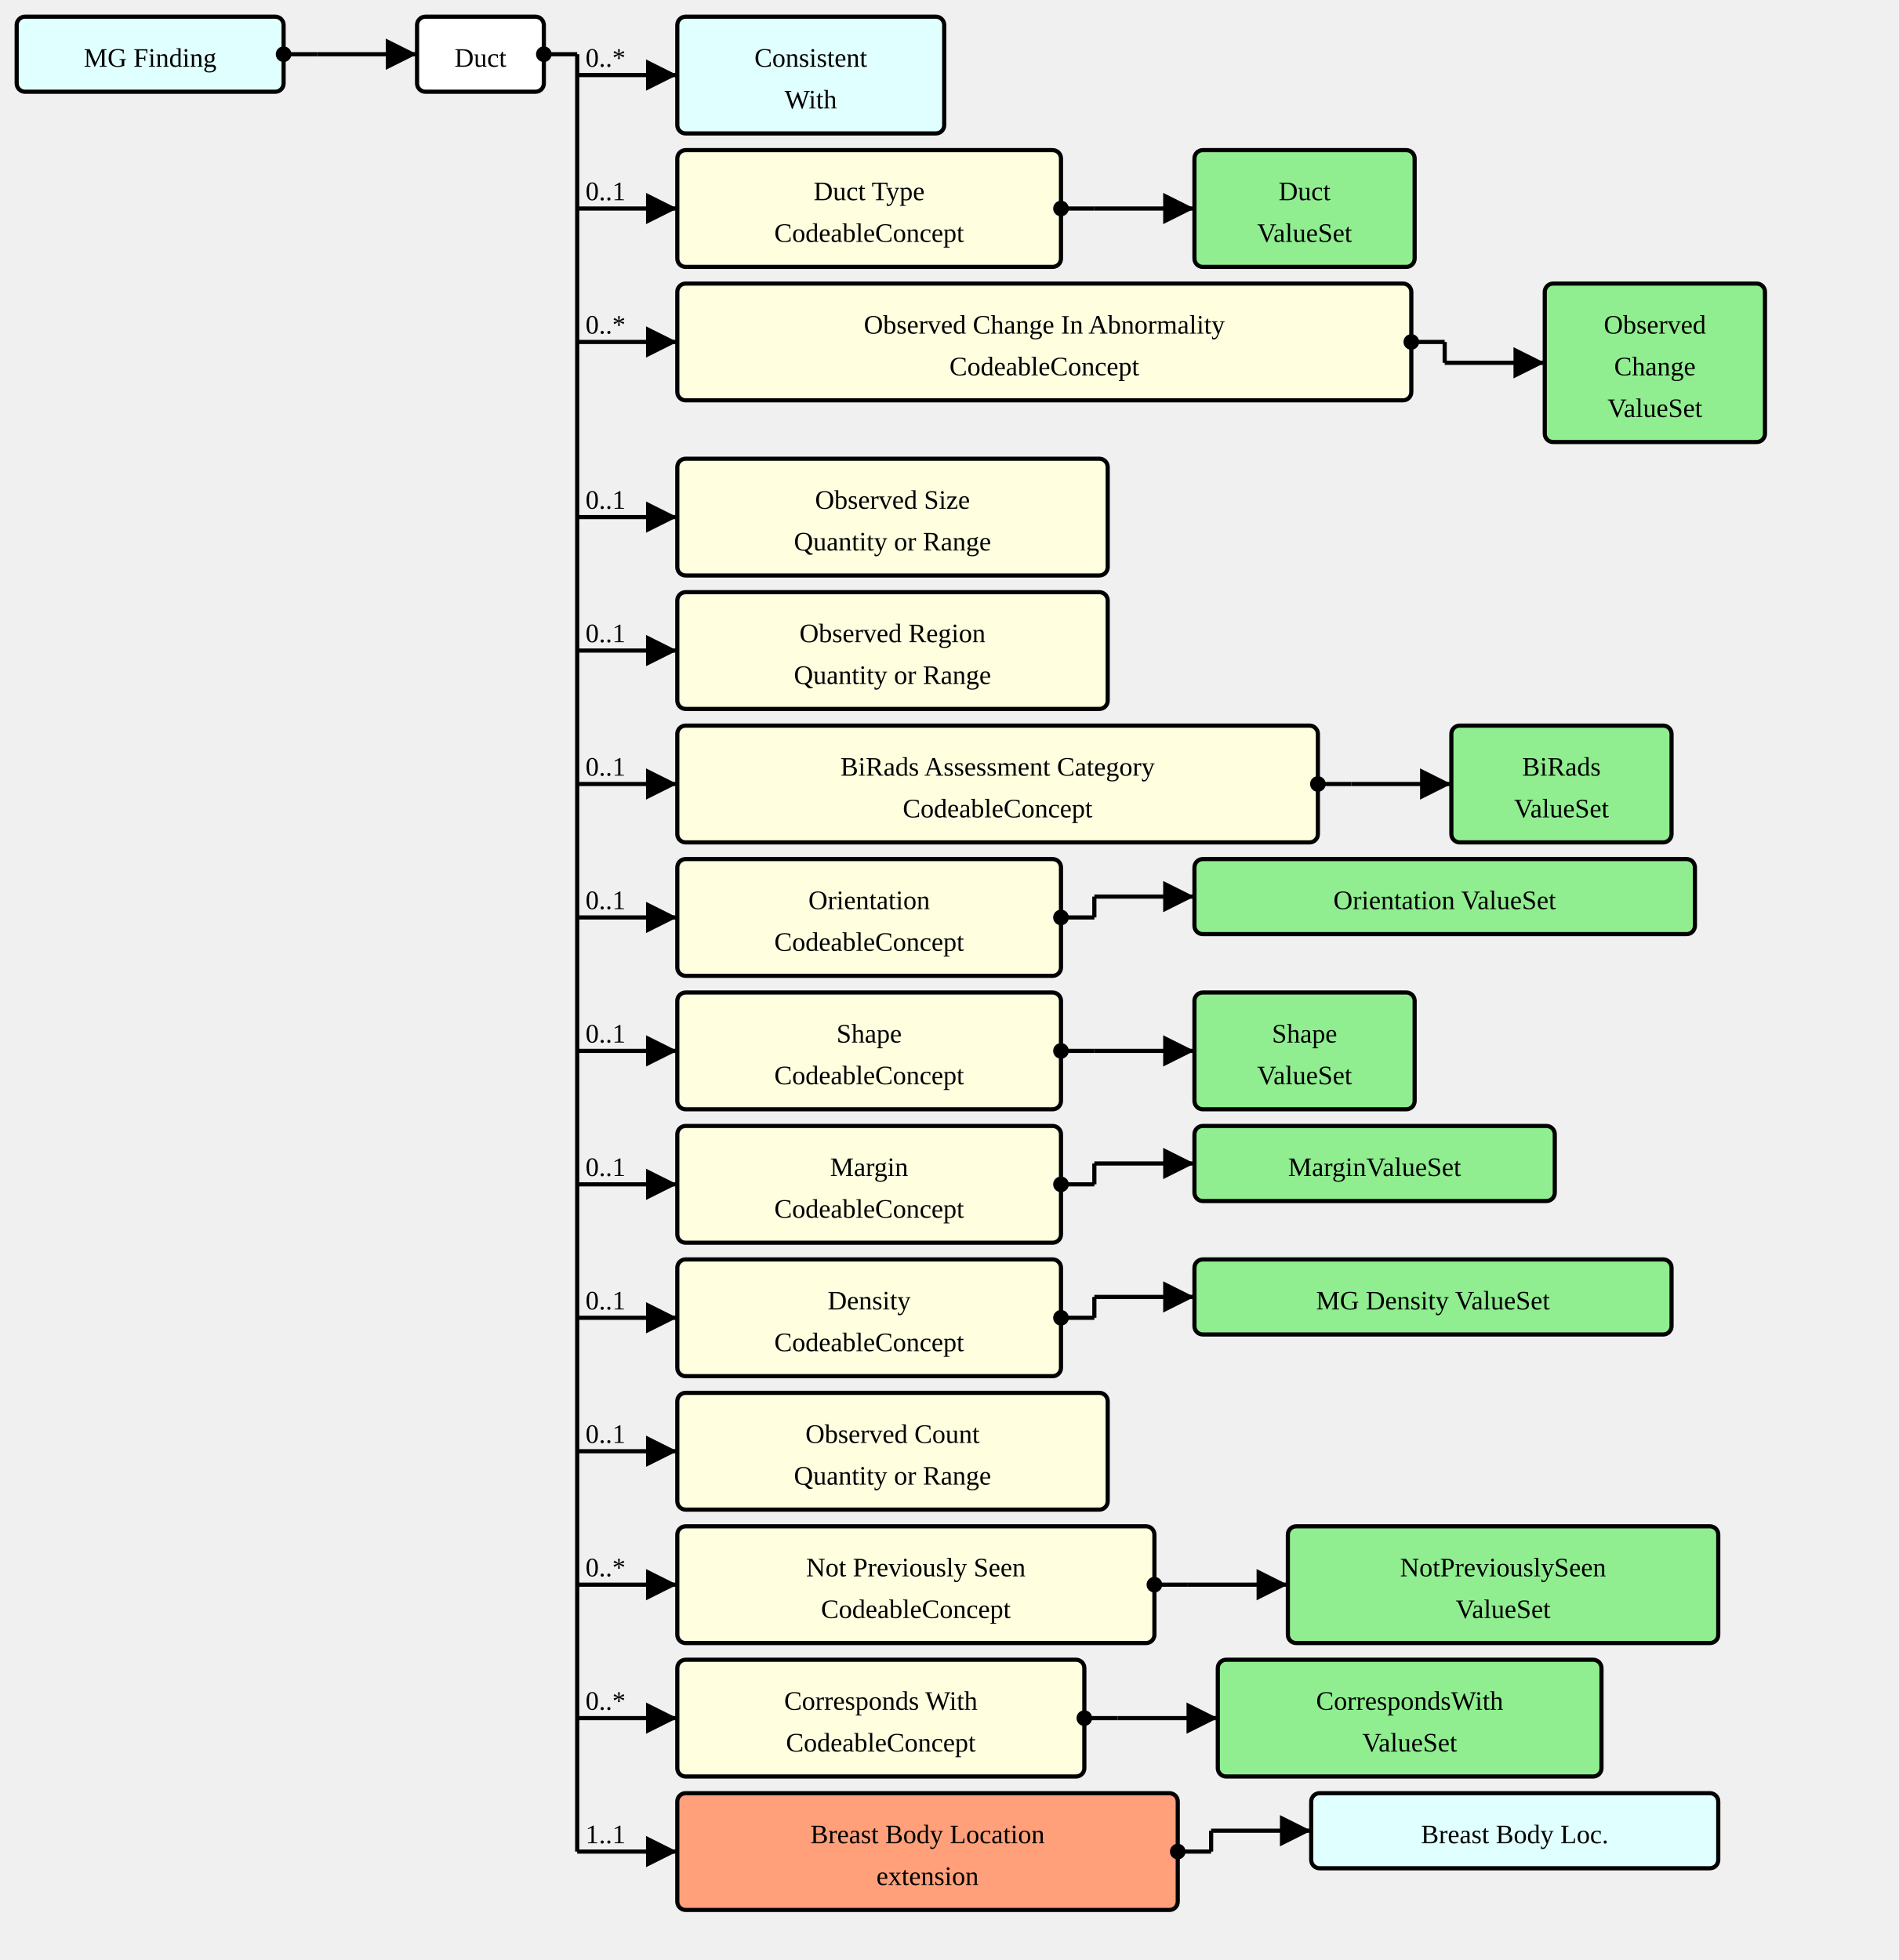
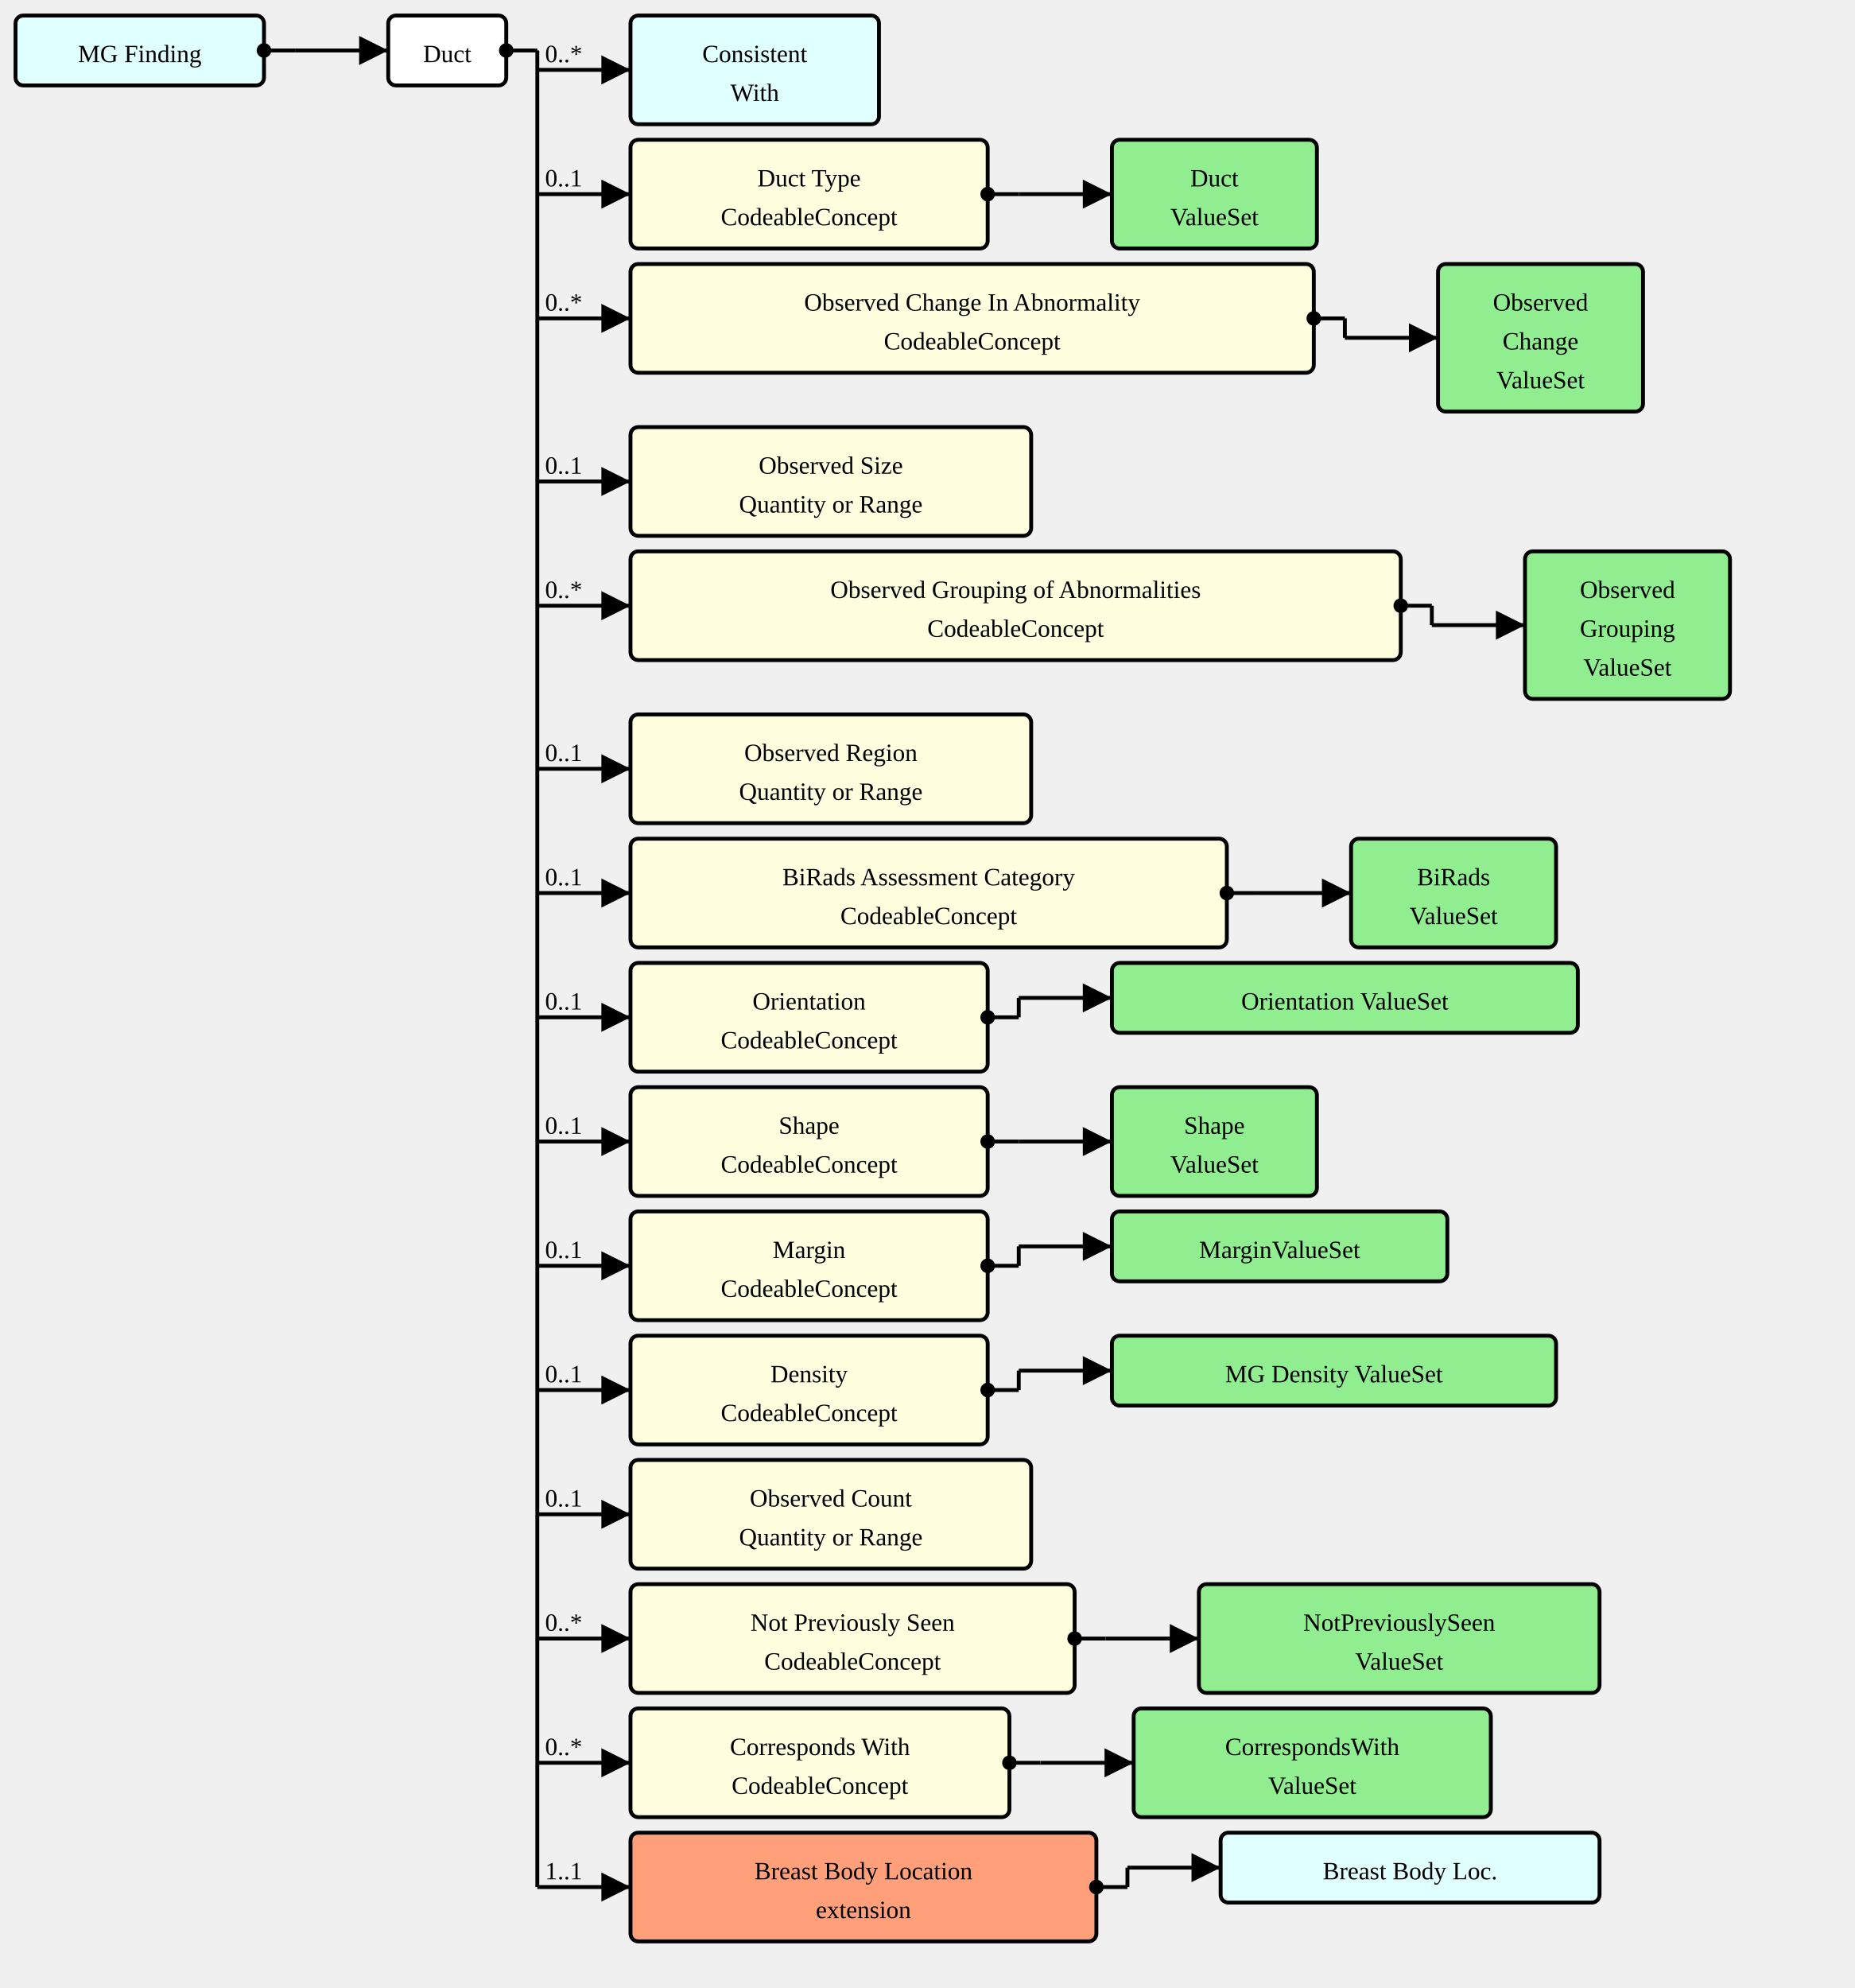
- <svg xmlns="http://www.w3.org/2000/svg" version="1.1" width="853.5" height="881.25">
+ <svg xmlns="http://www.w3.org/2000/svg" version="1.1" width="895.5" height="960">
  <defs>
    <marker id="arrowStart" markerWidth="3.75" markerHeight="3.75" markerUnits="px" refX="1.875" refY="1.875">
      <circle fill="Black" stroke-width="0" cx="1.875" cy="1.875" r="1.875" />
    </marker>
    <marker id="arrowEnd" markerWidth="7.5" markerHeight="7.5" markerUnits="px" refX="7.5" refY="3.75">
      <polygon fill="Black" stroke-width="0" points="0 0 7.5 3.75 0 7.5" />
    </marker>
  </defs>
  <g>
    <g transform="translate(7.5 7.5)">
      <rect fill="LightCyan" stroke="Black" stroke-width="1.875" x="0" y="0" width="120" height="33.75" rx="3.75" ry="3.75" />
      <a href="./StructureDefinition-MGFinding.html" target="_top">
        <text x="60" y="22.5" text-anchor="middle">MG Finding</text>
      </a>
    </g>
    <line stroke="Black" stroke-width="1.875" marker-end="url(#arrowEnd)" x1="142.5" y1="24.375" x2="187.5" y2="24.375" />
    <text x="146.25" y="20.625" text-anchor="left" />
    <line stroke="Black" stroke-width="1.875" marker-start="url(#arrowStart)" x1="127.5" y1="24.375" x2="142.5" y2="24.375" />
    <line stroke="Black" stroke-width="1.875" x1="142.5" y1="24.375" x2="142.5" y2="24.375" />
  </g>
  <g>
    <g transform="translate(187.5 7.5)">
      <rect fill="White" stroke="Black" stroke-width="1.875" x="0" y="0" width="57" height="33.75" rx="3.75" ry="3.75" />
      <text x="28.5" y="22.5" text-anchor="middle">Duct</text>
    </g>
    <line stroke="Black" stroke-width="1.875" marker-end="url(#arrowEnd)" x1="259.5" y1="33.75" x2="304.5" y2="33.75" />
    <text x="263.25" y="30" text-anchor="left">0..*</text>
    <line stroke="Black" stroke-width="1.875" marker-end="url(#arrowEnd)" x1="259.5" y1="93.75" x2="304.5" y2="93.75" />
    <text x="263.25" y="90" text-anchor="left">0..1</text>
    <line stroke="Black" stroke-width="1.875" marker-end="url(#arrowEnd)" x1="259.5" y1="153.75" x2="304.5" y2="153.75" />
    <text x="263.25" y="150" text-anchor="left">0..*</text>
    <line stroke="Black" stroke-width="1.875" marker-end="url(#arrowEnd)" x1="259.5" y1="232.5" x2="304.5" y2="232.5" />
    <text x="263.25" y="228.75" text-anchor="left">0..1</text>
    <line stroke="Black" stroke-width="1.875" marker-end="url(#arrowEnd)" x1="259.5" y1="292.5" x2="304.5" y2="292.5" />
-     <text x="263.25" y="288.75" text-anchor="left">0..1</text>
-     <line stroke="Black" stroke-width="1.875" marker-end="url(#arrowEnd)" x1="259.5" y1="352.5" x2="304.5" y2="352.5" />
-     <text x="263.25" y="348.75" text-anchor="left">0..1</text>
-     <line stroke="Black" stroke-width="1.875" marker-end="url(#arrowEnd)" x1="259.5" y1="412.5" x2="304.5" y2="412.5" />
-     <text x="263.25" y="408.75" text-anchor="left">0..1</text>
-     <line stroke="Black" stroke-width="1.875" marker-end="url(#arrowEnd)" x1="259.5" y1="472.5" x2="304.5" y2="472.5" />
-     <text x="263.25" y="468.75" text-anchor="left">0..1</text>
-     <line stroke="Black" stroke-width="1.875" marker-end="url(#arrowEnd)" x1="259.5" y1="532.5" x2="304.5" y2="532.5" />
-     <text x="263.25" y="528.75" text-anchor="left">0..1</text>
-     <line stroke="Black" stroke-width="1.875" marker-end="url(#arrowEnd)" x1="259.5" y1="592.5" x2="304.5" y2="592.5" />
-     <text x="263.25" y="588.75" text-anchor="left">0..1</text>
-     <line stroke="Black" stroke-width="1.875" marker-end="url(#arrowEnd)" x1="259.5" y1="652.5" x2="304.5" y2="652.5" />
-     <text x="263.25" y="648.75" text-anchor="left">0..1</text>
-     <line stroke="Black" stroke-width="1.875" marker-end="url(#arrowEnd)" x1="259.5" y1="712.5" x2="304.5" y2="712.5" />
-     <text x="263.25" y="708.75" text-anchor="left">0..*</text>
-     <line stroke="Black" stroke-width="1.875" marker-end="url(#arrowEnd)" x1="259.5" y1="772.5" x2="304.5" y2="772.5" />
-     <text x="263.25" y="768.75" text-anchor="left">0..*</text>
-     <line stroke="Black" stroke-width="1.875" marker-end="url(#arrowEnd)" x1="259.5" y1="832.5" x2="304.5" y2="832.5" />
-     <text x="263.25" y="828.75" text-anchor="left">1..1</text>
+     <text x="263.25" y="288.75" text-anchor="left">0..*</text>
+     <line stroke="Black" stroke-width="1.875" marker-end="url(#arrowEnd)" x1="259.5" y1="371.25" x2="304.5" y2="371.25" />
+     <text x="263.25" y="367.5" text-anchor="left">0..1</text>
+     <line stroke="Black" stroke-width="1.875" marker-end="url(#arrowEnd)" x1="259.5" y1="431.25" x2="304.5" y2="431.25" />
+     <text x="263.25" y="427.5" text-anchor="left">0..1</text>
+     <line stroke="Black" stroke-width="1.875" marker-end="url(#arrowEnd)" x1="259.5" y1="491.25" x2="304.5" y2="491.25" />
+     <text x="263.25" y="487.5" text-anchor="left">0..1</text>
+     <line stroke="Black" stroke-width="1.875" marker-end="url(#arrowEnd)" x1="259.5" y1="551.25" x2="304.5" y2="551.25" />
+     <text x="263.25" y="547.5" text-anchor="left">0..1</text>
+     <line stroke="Black" stroke-width="1.875" marker-end="url(#arrowEnd)" x1="259.5" y1="611.25" x2="304.5" y2="611.25" />
+     <text x="263.25" y="607.5" text-anchor="left">0..1</text>
+     <line stroke="Black" stroke-width="1.875" marker-end="url(#arrowEnd)" x1="259.5" y1="671.25" x2="304.5" y2="671.25" />
+     <text x="263.25" y="667.5" text-anchor="left">0..1</text>
+     <line stroke="Black" stroke-width="1.875" marker-end="url(#arrowEnd)" x1="259.5" y1="731.25" x2="304.5" y2="731.25" />
+     <text x="263.25" y="727.5" text-anchor="left">0..1</text>
+     <line stroke="Black" stroke-width="1.875" marker-end="url(#arrowEnd)" x1="259.5" y1="791.25" x2="304.5" y2="791.25" />
+     <text x="263.25" y="787.5" text-anchor="left">0..*</text>
+     <line stroke="Black" stroke-width="1.875" marker-end="url(#arrowEnd)" x1="259.5" y1="851.25" x2="304.5" y2="851.25" />
+     <text x="263.25" y="847.5" text-anchor="left">0..*</text>
+     <line stroke="Black" stroke-width="1.875" marker-end="url(#arrowEnd)" x1="259.5" y1="911.25" x2="304.5" y2="911.25" />
+     <text x="263.25" y="907.5" text-anchor="left">1..1</text>
    <line stroke="Black" stroke-width="1.875" marker-start="url(#arrowStart)" x1="244.5" y1="24.375" x2="259.5" y2="24.375" />
-     <line stroke="Black" stroke-width="1.875" x1="259.5" y1="24.375" x2="259.5" y2="832.5" />
+     <line stroke="Black" stroke-width="1.875" x1="259.5" y1="24.375" x2="259.5" y2="911.25" />
  </g>
  <g>
    <g transform="translate(304.5 7.5)">
      <rect fill="LightCyan" stroke="Black" stroke-width="1.875" x="0" y="0" width="120" height="52.5" rx="3.75" ry="3.75" />
      <a href="./StructureDefinition-ConsistentWith.html" target="_top">
        <text x="60" y="22.5" text-anchor="middle">Consistent</text>
      </a>
      <a href="./StructureDefinition-ConsistentWith.html" target="_top">
        <text x="60" y="41.25" text-anchor="middle">With</text>
      </a>
    </g>
  </g>
  <g>
    <g transform="translate(304.5 67.5)">
      <a href="StructureDefinition-AbnormalityDuct-definitions.html#Observation.component:ductType" target="_top">
        <rect fill="LightYellow" stroke="Black" stroke-width="1.875" x="0" y="0" width="172.5" height="52.5" rx="3.75" ry="3.75" />
      </a>
      <a href="StructureDefinition-AbnormalityDuct-definitions.html#Observation.component:ductType" target="_top">
        <text x="86.25" y="22.5" text-anchor="middle">Duct Type</text>
      </a>
      <a href="StructureDefinition-AbnormalityDuct-definitions.html#Observation.component:ductType" target="_top">
        <text x="86.25" y="41.25" text-anchor="middle">CodeableConcept</text>
      </a>
    </g>
    <line stroke="Black" stroke-width="1.875" marker-end="url(#arrowEnd)" x1="492" y1="93.75" x2="537" y2="93.75" />
    <line stroke="Black" stroke-width="1.875" marker-start="url(#arrowStart)" x1="477" y1="93.75" x2="492" y2="93.75" />
    <line stroke="Black" stroke-width="1.875" x1="492" y1="93.75" x2="492" y2="93.75" />
  </g>
  <g>
    <g transform="translate(537 67.5)">
      <rect fill="LightGreen" stroke="Black" stroke-width="1.875" x="0" y="0" width="99" height="52.5" rx="3.75" ry="3.75" />
      <a href="./ValueSet-AbnormalityDuctTypeVS.html" target="_top">
        <text x="49.5" y="22.5" text-anchor="middle">Duct</text>
      </a>
      <a href="./ValueSet-AbnormalityDuctTypeVS.html" target="_top">
        <text x="49.5" y="41.25" text-anchor="middle">ValueSet</text>
      </a>
    </g>
  </g>
  <g>
    <g transform="translate(304.5 127.5)">
      <a href="StructureDefinition-AbnormalityDuct-definitions.html#Observation.component:observedChanges" target="_top">
        <rect fill="LightYellow" stroke="Black" stroke-width="1.875" x="0" y="0" width="330" height="52.5" rx="3.75" ry="3.75" />
      </a>
      <a href="StructureDefinition-AbnormalityDuct-definitions.html#Observation.component:observedChanges" target="_top">
        <text x="165" y="22.5" text-anchor="middle">Observed Change In Abnormality</text>
      </a>
      <a href="StructureDefinition-AbnormalityDuct-definitions.html#Observation.component:observedChanges" target="_top">
        <text x="165" y="41.25" text-anchor="middle">CodeableConcept</text>
      </a>
    </g>
    <line stroke="Black" stroke-width="1.875" marker-end="url(#arrowEnd)" x1="649.5" y1="163.125" x2="694.5" y2="163.125" />
    <line stroke="Black" stroke-width="1.875" marker-start="url(#arrowStart)" x1="634.5" y1="153.75" x2="649.5" y2="153.75" />
    <line stroke="Black" stroke-width="1.875" x1="649.5" y1="153.75" x2="649.5" y2="163.125" />
  </g>
  <g>
    <g transform="translate(694.5 127.5)">
      <rect fill="LightGreen" stroke="Black" stroke-width="1.875" x="0" y="0" width="99" height="71.25" rx="3.75" ry="3.75" />
      <a href="./ValueSet-ObservedChangesVS.html" target="_top">
        <text x="49.5" y="22.5" text-anchor="middle">Observed</text>
      </a>
      <a href="./ValueSet-ObservedChangesVS.html" target="_top">
        <text x="49.5" y="41.25" text-anchor="middle">Change</text>
      </a>
      <a href="./ValueSet-ObservedChangesVS.html" target="_top">
        <text x="49.5" y="60" text-anchor="middle">ValueSet</text>
      </a>
    </g>
  </g>
  <g>
    <g transform="translate(304.5 206.25)">
      <a href="StructureDefinition-AbnormalityDuct-definitions.html#Observation.component:observedSize" target="_top">
        <rect fill="LightYellow" stroke="Black" stroke-width="1.875" x="0" y="0" width="193.5" height="52.5" rx="3.75" ry="3.75" />
      </a>
      <a href="StructureDefinition-AbnormalityDuct-definitions.html#Observation.component:observedSize" target="_top">
        <text x="96.75" y="22.5" text-anchor="middle">Observed Size</text>
      </a>
      <a href="StructureDefinition-AbnormalityDuct-definitions.html#Observation.component:observedSize" target="_top">
        <text x="96.75" y="41.25" text-anchor="middle">Quantity or Range</text>
      </a>
    </g>
  </g>
  <g>
    <g transform="translate(304.5 266.25)">
+       <a href="StructureDefinition-AbnormalityDuct-definitions.html#Observation.component:observedGrouping" target="_top">
+         <rect fill="LightYellow" stroke="Black" stroke-width="1.875" x="0" y="0" width="372" height="52.5" rx="3.75" ry="3.75" />
+       </a>
+       <a href="StructureDefinition-AbnormalityDuct-definitions.html#Observation.component:observedGrouping" target="_top">
+         <text x="186" y="22.5" text-anchor="middle">Observed Grouping of Abnormalities</text>
+       </a>
+       <a href="StructureDefinition-AbnormalityDuct-definitions.html#Observation.component:observedGrouping" target="_top">
+         <text x="186" y="41.25" text-anchor="middle">CodeableConcept</text>
+       </a>
+     </g>
+     <line stroke="Black" stroke-width="1.875" marker-end="url(#arrowEnd)" x1="691.5" y1="301.875" x2="736.5" y2="301.875" />
+     <line stroke="Black" stroke-width="1.875" marker-start="url(#arrowStart)" x1="676.5" y1="292.5" x2="691.5" y2="292.5" />
+     <line stroke="Black" stroke-width="1.875" x1="691.5" y1="292.5" x2="691.5" y2="301.875" />
+   </g>
+   <g>
+     <g transform="translate(736.5 266.25)">
+       <rect fill="LightGreen" stroke="Black" stroke-width="1.875" x="0" y="0" width="99" height="71.25" rx="3.75" ry="3.75" />
+       <a href="./ValueSet-ObservedGroupingVS.html" target="_top">
+         <text x="49.5" y="22.5" text-anchor="middle">Observed</text>
+       </a>
+       <a href="./ValueSet-ObservedGroupingVS.html" target="_top">
+         <text x="49.5" y="41.25" text-anchor="middle">Grouping</text>
+       </a>
+       <a href="./ValueSet-ObservedGroupingVS.html" target="_top">
+         <text x="49.5" y="60" text-anchor="middle">ValueSet</text>
+       </a>
+     </g>
+   </g>
+   <g>
+     <g transform="translate(304.5 345)">
      <a href="StructureDefinition-AbnormalityDuct-definitions.html#Observation.component:observedRegion" target="_top">
        <rect fill="LightYellow" stroke="Black" stroke-width="1.875" x="0" y="0" width="193.5" height="52.5" rx="3.75" ry="3.75" />
      </a>
      <a href="StructureDefinition-AbnormalityDuct-definitions.html#Observation.component:observedRegion" target="_top">
        <text x="96.75" y="22.5" text-anchor="middle">Observed Region</text>
      </a>
      <a href="StructureDefinition-AbnormalityDuct-definitions.html#Observation.component:observedRegion" target="_top">
        <text x="96.75" y="41.25" text-anchor="middle">Quantity or Range</text>
      </a>
    </g>
  </g>
  <g>
-     <g transform="translate(304.5 326.25)">
+     <g transform="translate(304.5 405)">
      <a href="StructureDefinition-AbnormalityDuct-definitions.html#Observation.component:biRadsAssessmentCategory" target="_top">
        <rect fill="LightYellow" stroke="Black" stroke-width="1.875" x="0" y="0" width="288" height="52.5" rx="3.75" ry="3.75" />
      </a>
      <a href="StructureDefinition-AbnormalityDuct-definitions.html#Observation.component:biRadsAssessmentCategory" target="_top">
        <text x="144" y="22.5" text-anchor="middle">BiRads Assessment Category</text>
      </a>
      <a href="StructureDefinition-AbnormalityDuct-definitions.html#Observation.component:biRadsAssessmentCategory" target="_top">
        <text x="144" y="41.25" text-anchor="middle">CodeableConcept</text>
      </a>
    </g>
-     <line stroke="Black" stroke-width="1.875" marker-end="url(#arrowEnd)" x1="607.5" y1="352.5" x2="652.5" y2="352.5" />
-     <line stroke="Black" stroke-width="1.875" marker-start="url(#arrowStart)" x1="592.5" y1="352.5" x2="607.5" y2="352.5" />
-     <line stroke="Black" stroke-width="1.875" x1="607.5" y1="352.5" x2="607.5" y2="352.5" />
-   </g>
-   <g>
-     <g transform="translate(652.5 326.25)">
+     <line stroke="Black" stroke-width="1.875" marker-end="url(#arrowEnd)" x1="607.5" y1="431.25" x2="652.5" y2="431.25" />
+     <line stroke="Black" stroke-width="1.875" marker-start="url(#arrowStart)" x1="592.5" y1="431.25" x2="607.5" y2="431.25" />
+     <line stroke="Black" stroke-width="1.875" x1="607.5" y1="431.25" x2="607.5" y2="431.25" />
+   </g>
+   <g>
+     <g transform="translate(652.5 405)">
      <rect fill="LightGreen" stroke="Black" stroke-width="1.875" x="0" y="0" width="99" height="52.5" rx="3.75" ry="3.75" />
      <a href="./ValueSet-BiRadsAssessmentCategoriesVS.html" target="_top">
        <text x="49.5" y="22.5" text-anchor="middle">BiRads</text>
      </a>
      <a href="./ValueSet-BiRadsAssessmentCategoriesVS.html" target="_top">
        <text x="49.5" y="41.25" text-anchor="middle">ValueSet</text>
      </a>
    </g>
  </g>
  <g>
-     <g transform="translate(304.5 386.25)">
+     <g transform="translate(304.5 465)">
      <a href="StructureDefinition-AbnormalityDuct-definitions.html#Observation.component:orientation" target="_top">
        <rect fill="LightYellow" stroke="Black" stroke-width="1.875" x="0" y="0" width="172.5" height="52.5" rx="3.75" ry="3.75" />
      </a>
      <a href="StructureDefinition-AbnormalityDuct-definitions.html#Observation.component:orientation" target="_top">
        <text x="86.25" y="22.5" text-anchor="middle">Orientation</text>
      </a>
      <a href="StructureDefinition-AbnormalityDuct-definitions.html#Observation.component:orientation" target="_top">
        <text x="86.25" y="41.25" text-anchor="middle">CodeableConcept</text>
      </a>
    </g>
-     <line stroke="Black" stroke-width="1.875" marker-end="url(#arrowEnd)" x1="492" y1="403.125" x2="537" y2="403.125" />
-     <line stroke="Black" stroke-width="1.875" marker-start="url(#arrowStart)" x1="477" y1="412.5" x2="492" y2="412.5" />
-     <line stroke="Black" stroke-width="1.875" x1="492" y1="403.125" x2="492" y2="412.5" />
-   </g>
-   <g>
-     <g transform="translate(537 386.25)">
+     <line stroke="Black" stroke-width="1.875" marker-end="url(#arrowEnd)" x1="492" y1="481.875" x2="537" y2="481.875" />
+     <line stroke="Black" stroke-width="1.875" marker-start="url(#arrowStart)" x1="477" y1="491.25" x2="492" y2="491.25" />
+     <line stroke="Black" stroke-width="1.875" x1="492" y1="481.875" x2="492" y2="491.25" />
+   </g>
+   <g>
+     <g transform="translate(537 465)">
      <rect fill="LightGreen" stroke="Black" stroke-width="1.875" x="0" y="0" width="225" height="33.75" rx="3.75" ry="3.75" />
      <a href="./ValueSet-OrientationVS.html" target="_top">
        <text x="112.5" y="22.5" text-anchor="middle">Orientation ValueSet</text>
      </a>
    </g>
  </g>
  <g>
-     <g transform="translate(304.5 446.25)">
+     <g transform="translate(304.5 525)">
      <a href="StructureDefinition-AbnormalityDuct-definitions.html#Observation.component:shape" target="_top">
        <rect fill="LightYellow" stroke="Black" stroke-width="1.875" x="0" y="0" width="172.5" height="52.5" rx="3.75" ry="3.75" />
      </a>
      <a href="StructureDefinition-AbnormalityDuct-definitions.html#Observation.component:shape" target="_top">
        <text x="86.25" y="22.5" text-anchor="middle">Shape</text>
      </a>
      <a href="StructureDefinition-AbnormalityDuct-definitions.html#Observation.component:shape" target="_top">
        <text x="86.25" y="41.25" text-anchor="middle">CodeableConcept</text>
      </a>
    </g>
-     <line stroke="Black" stroke-width="1.875" marker-end="url(#arrowEnd)" x1="492" y1="472.5" x2="537" y2="472.5" />
-     <line stroke="Black" stroke-width="1.875" marker-start="url(#arrowStart)" x1="477" y1="472.5" x2="492" y2="472.5" />
-     <line stroke="Black" stroke-width="1.875" x1="492" y1="472.5" x2="492" y2="472.5" />
-   </g>
-   <g>
-     <g transform="translate(537 446.25)">
+     <line stroke="Black" stroke-width="1.875" marker-end="url(#arrowEnd)" x1="492" y1="551.25" x2="537" y2="551.25" />
+     <line stroke="Black" stroke-width="1.875" marker-start="url(#arrowStart)" x1="477" y1="551.25" x2="492" y2="551.25" />
+     <line stroke="Black" stroke-width="1.875" x1="492" y1="551.25" x2="492" y2="551.25" />
+   </g>
+   <g>
+     <g transform="translate(537 525)">
      <rect fill="LightGreen" stroke="Black" stroke-width="1.875" x="0" y="0" width="99" height="52.5" rx="3.75" ry="3.75" />
      <a href="./ValueSet-ShapeVS.html" target="_top">
        <text x="49.5" y="22.5" text-anchor="middle">Shape</text>
      </a>
      <a href="./ValueSet-ShapeVS.html" target="_top">
        <text x="49.5" y="41.25" text-anchor="middle">ValueSet</text>
      </a>
    </g>
  </g>
  <g>
-     <g transform="translate(304.5 506.25)">
+     <g transform="translate(304.5 585)">
      <a href="StructureDefinition-AbnormalityDuct-definitions.html#Observation.component:margin" target="_top">
        <rect fill="LightYellow" stroke="Black" stroke-width="1.875" x="0" y="0" width="172.5" height="52.5" rx="3.75" ry="3.75" />
      </a>
      <a href="StructureDefinition-AbnormalityDuct-definitions.html#Observation.component:margin" target="_top">
        <text x="86.25" y="22.5" text-anchor="middle">Margin</text>
      </a>
      <a href="StructureDefinition-AbnormalityDuct-definitions.html#Observation.component:margin" target="_top">
        <text x="86.25" y="41.25" text-anchor="middle">CodeableConcept</text>
      </a>
    </g>
-     <line stroke="Black" stroke-width="1.875" marker-end="url(#arrowEnd)" x1="492" y1="523.125" x2="537" y2="523.125" />
-     <line stroke="Black" stroke-width="1.875" marker-start="url(#arrowStart)" x1="477" y1="532.5" x2="492" y2="532.5" />
-     <line stroke="Black" stroke-width="1.875" x1="492" y1="523.125" x2="492" y2="532.5" />
-   </g>
-   <g>
-     <g transform="translate(537 506.25)">
+     <line stroke="Black" stroke-width="1.875" marker-end="url(#arrowEnd)" x1="492" y1="601.875" x2="537" y2="601.875" />
+     <line stroke="Black" stroke-width="1.875" marker-start="url(#arrowStart)" x1="477" y1="611.25" x2="492" y2="611.25" />
+     <line stroke="Black" stroke-width="1.875" x1="492" y1="601.875" x2="492" y2="611.25" />
+   </g>
+   <g>
+     <g transform="translate(537 585)">
      <rect fill="LightGreen" stroke="Black" stroke-width="1.875" x="0" y="0" width="162" height="33.75" rx="3.75" ry="3.75" />
      <a href="./ValueSet-MarginVS.html" target="_top">
        <text x="81" y="22.5" text-anchor="middle">MarginValueSet</text>
      </a>
    </g>
  </g>
  <g>
-     <g transform="translate(304.5 566.25)">
+     <g transform="translate(304.5 645)">
      <a href="StructureDefinition-AbnormalityDuct-definitions.html#Observation.component:mgDensity" target="_top">
        <rect fill="LightYellow" stroke="Black" stroke-width="1.875" x="0" y="0" width="172.5" height="52.5" rx="3.75" ry="3.75" />
      </a>
      <a href="StructureDefinition-AbnormalityDuct-definitions.html#Observation.component:mgDensity" target="_top">
        <text x="86.25" y="22.5" text-anchor="middle">Density</text>
      </a>
      <a href="StructureDefinition-AbnormalityDuct-definitions.html#Observation.component:mgDensity" target="_top">
        <text x="86.25" y="41.25" text-anchor="middle">CodeableConcept</text>
      </a>
    </g>
-     <line stroke="Black" stroke-width="1.875" marker-end="url(#arrowEnd)" x1="492" y1="583.125" x2="537" y2="583.125" />
-     <line stroke="Black" stroke-width="1.875" marker-start="url(#arrowStart)" x1="477" y1="592.5" x2="492" y2="592.5" />
-     <line stroke="Black" stroke-width="1.875" x1="492" y1="583.125" x2="492" y2="592.5" />
-   </g>
-   <g>
-     <g transform="translate(537 566.25)">
+     <line stroke="Black" stroke-width="1.875" marker-end="url(#arrowEnd)" x1="492" y1="661.875" x2="537" y2="661.875" />
+     <line stroke="Black" stroke-width="1.875" marker-start="url(#arrowStart)" x1="477" y1="671.25" x2="492" y2="671.25" />
+     <line stroke="Black" stroke-width="1.875" x1="492" y1="661.875" x2="492" y2="671.25" />
+   </g>
+   <g>
+     <g transform="translate(537 645)">
      <rect fill="LightGreen" stroke="Black" stroke-width="1.875" x="0" y="0" width="214.5" height="33.75" rx="3.75" ry="3.75" />
      <a href="./ValueSet-MGDensityVS.html" target="_top">
        <text x="107.25" y="22.5" text-anchor="middle">MG Density ValueSet</text>
      </a>
    </g>
  </g>
  <g>
-     <g transform="translate(304.5 626.25)">
+     <g transform="translate(304.5 705)">
      <a href="StructureDefinition-AbnormalityDuct-definitions.html#Observation.component:observedCount" target="_top">
        <rect fill="LightYellow" stroke="Black" stroke-width="1.875" x="0" y="0" width="193.5" height="52.5" rx="3.75" ry="3.75" />
      </a>
      <a href="StructureDefinition-AbnormalityDuct-definitions.html#Observation.component:observedCount" target="_top">
        <text x="96.75" y="22.5" text-anchor="middle">Observed Count</text>
      </a>
      <a href="StructureDefinition-AbnormalityDuct-definitions.html#Observation.component:observedCount" target="_top">
        <text x="96.75" y="41.25" text-anchor="middle">Quantity or Range</text>
      </a>
    </g>
  </g>
  <g>
-     <g transform="translate(304.5 686.25)">
+     <g transform="translate(304.5 765)">
      <a href="StructureDefinition-AbnormalityDuct-definitions.html#Observation.component:notPreviouslySeen" target="_top">
        <rect fill="LightYellow" stroke="Black" stroke-width="1.875" x="0" y="0" width="214.5" height="52.5" rx="3.75" ry="3.75" />
      </a>
      <a href="StructureDefinition-AbnormalityDuct-definitions.html#Observation.component:notPreviouslySeen" target="_top">
        <text x="107.25" y="22.5" text-anchor="middle">Not Previously Seen</text>
      </a>
      <a href="StructureDefinition-AbnormalityDuct-definitions.html#Observation.component:notPreviouslySeen" target="_top">
        <text x="107.25" y="41.25" text-anchor="middle">CodeableConcept</text>
      </a>
    </g>
-     <line stroke="Black" stroke-width="1.875" marker-end="url(#arrowEnd)" x1="534" y1="712.5" x2="579" y2="712.5" />
-     <line stroke="Black" stroke-width="1.875" marker-start="url(#arrowStart)" x1="519" y1="712.5" x2="534" y2="712.5" />
-     <line stroke="Black" stroke-width="1.875" x1="534" y1="712.5" x2="534" y2="712.5" />
-   </g>
-   <g>
-     <g transform="translate(579 686.25)">
+     <line stroke="Black" stroke-width="1.875" marker-end="url(#arrowEnd)" x1="534" y1="791.25" x2="579" y2="791.25" />
+     <line stroke="Black" stroke-width="1.875" marker-start="url(#arrowStart)" x1="519" y1="791.25" x2="534" y2="791.25" />
+     <line stroke="Black" stroke-width="1.875" x1="534" y1="791.25" x2="534" y2="791.25" />
+   </g>
+   <g>
+     <g transform="translate(579 765)">
      <rect fill="LightGreen" stroke="Black" stroke-width="1.875" x="0" y="0" width="193.5" height="52.5" rx="3.75" ry="3.75" />
      <a href="./ValueSet-NotPreviouslySeenVS.html" target="_top">
        <text x="96.75" y="22.5" text-anchor="middle">NotPreviouslySeen</text>
      </a>
      <a href="./ValueSet-NotPreviouslySeenVS.html" target="_top">
        <text x="96.75" y="41.25" text-anchor="middle">ValueSet</text>
      </a>
    </g>
  </g>
  <g>
-     <g transform="translate(304.5 746.25)">
+     <g transform="translate(304.5 825)">
      <a href="StructureDefinition-AbnormalityDuct-definitions.html#Observation.component:correspondsWith" target="_top">
        <rect fill="LightYellow" stroke="Black" stroke-width="1.875" x="0" y="0" width="183" height="52.5" rx="3.75" ry="3.75" />
      </a>
      <a href="StructureDefinition-AbnormalityDuct-definitions.html#Observation.component:correspondsWith" target="_top">
        <text x="91.5" y="22.5" text-anchor="middle">Corresponds With</text>
      </a>
      <a href="StructureDefinition-AbnormalityDuct-definitions.html#Observation.component:correspondsWith" target="_top">
        <text x="91.5" y="41.25" text-anchor="middle">CodeableConcept</text>
      </a>
    </g>
-     <line stroke="Black" stroke-width="1.875" marker-end="url(#arrowEnd)" x1="502.5" y1="772.5" x2="547.5" y2="772.5" />
-     <line stroke="Black" stroke-width="1.875" marker-start="url(#arrowStart)" x1="487.5" y1="772.5" x2="502.5" y2="772.5" />
-     <line stroke="Black" stroke-width="1.875" x1="502.5" y1="772.5" x2="502.5" y2="772.5" />
-   </g>
-   <g>
-     <g transform="translate(547.5 746.25)">
+     <line stroke="Black" stroke-width="1.875" marker-end="url(#arrowEnd)" x1="502.5" y1="851.25" x2="547.5" y2="851.25" />
+     <line stroke="Black" stroke-width="1.875" marker-start="url(#arrowStart)" x1="487.5" y1="851.25" x2="502.5" y2="851.25" />
+     <line stroke="Black" stroke-width="1.875" x1="502.5" y1="851.25" x2="502.5" y2="851.25" />
+   </g>
+   <g>
+     <g transform="translate(547.5 825)">
      <rect fill="LightGreen" stroke="Black" stroke-width="1.875" x="0" y="0" width="172.5" height="52.5" rx="3.75" ry="3.75" />
      <a href="./ValueSet-CorrespondsWithVS.html" target="_top">
        <text x="86.25" y="22.5" text-anchor="middle">CorrespondsWith</text>
      </a>
      <a href="./ValueSet-CorrespondsWithVS.html" target="_top">
        <text x="86.25" y="41.25" text-anchor="middle">ValueSet</text>
      </a>
    </g>
  </g>
  <g>
-     <g transform="translate(304.5 806.25)">
+     <g transform="translate(304.5 885)">
      <a href="StructureDefinition-AbnormalityDuct-definitions.html#Observation.bodySite.extension:breastBodyLocation" target="_top">
        <rect fill="LightSalmon" stroke="Black" stroke-width="1.875" x="0" y="0" width="225" height="52.5" rx="3.75" ry="3.75" />
      </a>
      <a href="StructureDefinition-AbnormalityDuct-definitions.html#Observation.bodySite.extension:breastBodyLocation" target="_top">
        <text x="112.5" y="22.5" text-anchor="middle">Breast Body Location</text>
      </a>
      <a href="StructureDefinition-AbnormalityDuct-definitions.html#Observation.bodySite.extension:breastBodyLocation" target="_top">
        <text x="112.5" y="41.25" text-anchor="middle">extension</text>
      </a>
    </g>
-     <line stroke="Black" stroke-width="1.875" marker-end="url(#arrowEnd)" x1="544.5" y1="823.125" x2="589.5" y2="823.125" />
-     <line stroke="Black" stroke-width="1.875" marker-start="url(#arrowStart)" x1="529.5" y1="832.5" x2="544.5" y2="832.5" />
-     <line stroke="Black" stroke-width="1.875" x1="544.5" y1="823.125" x2="544.5" y2="832.5" />
-   </g>
-   <g>
-     <g transform="translate(589.5 806.25)">
+     <line stroke="Black" stroke-width="1.875" marker-end="url(#arrowEnd)" x1="544.5" y1="901.875" x2="589.5" y2="901.875" />
+     <line stroke="Black" stroke-width="1.875" marker-start="url(#arrowStart)" x1="529.5" y1="911.25" x2="544.5" y2="911.25" />
+     <line stroke="Black" stroke-width="1.875" x1="544.5" y1="901.875" x2="544.5" y2="911.25" />
+   </g>
+   <g>
+     <g transform="translate(589.5 885)">
      <rect fill="LightCyan" stroke="Black" stroke-width="1.875" x="0" y="0" width="183" height="33.75" rx="3.75" ry="3.75" />
      <a href="./StructureDefinition-BreastBodyLocationExtension.html" target="_top">
        <text x="91.5" y="22.5" text-anchor="middle">Breast Body Loc.</text>
      </a>
    </g>
  </g>
</svg>
